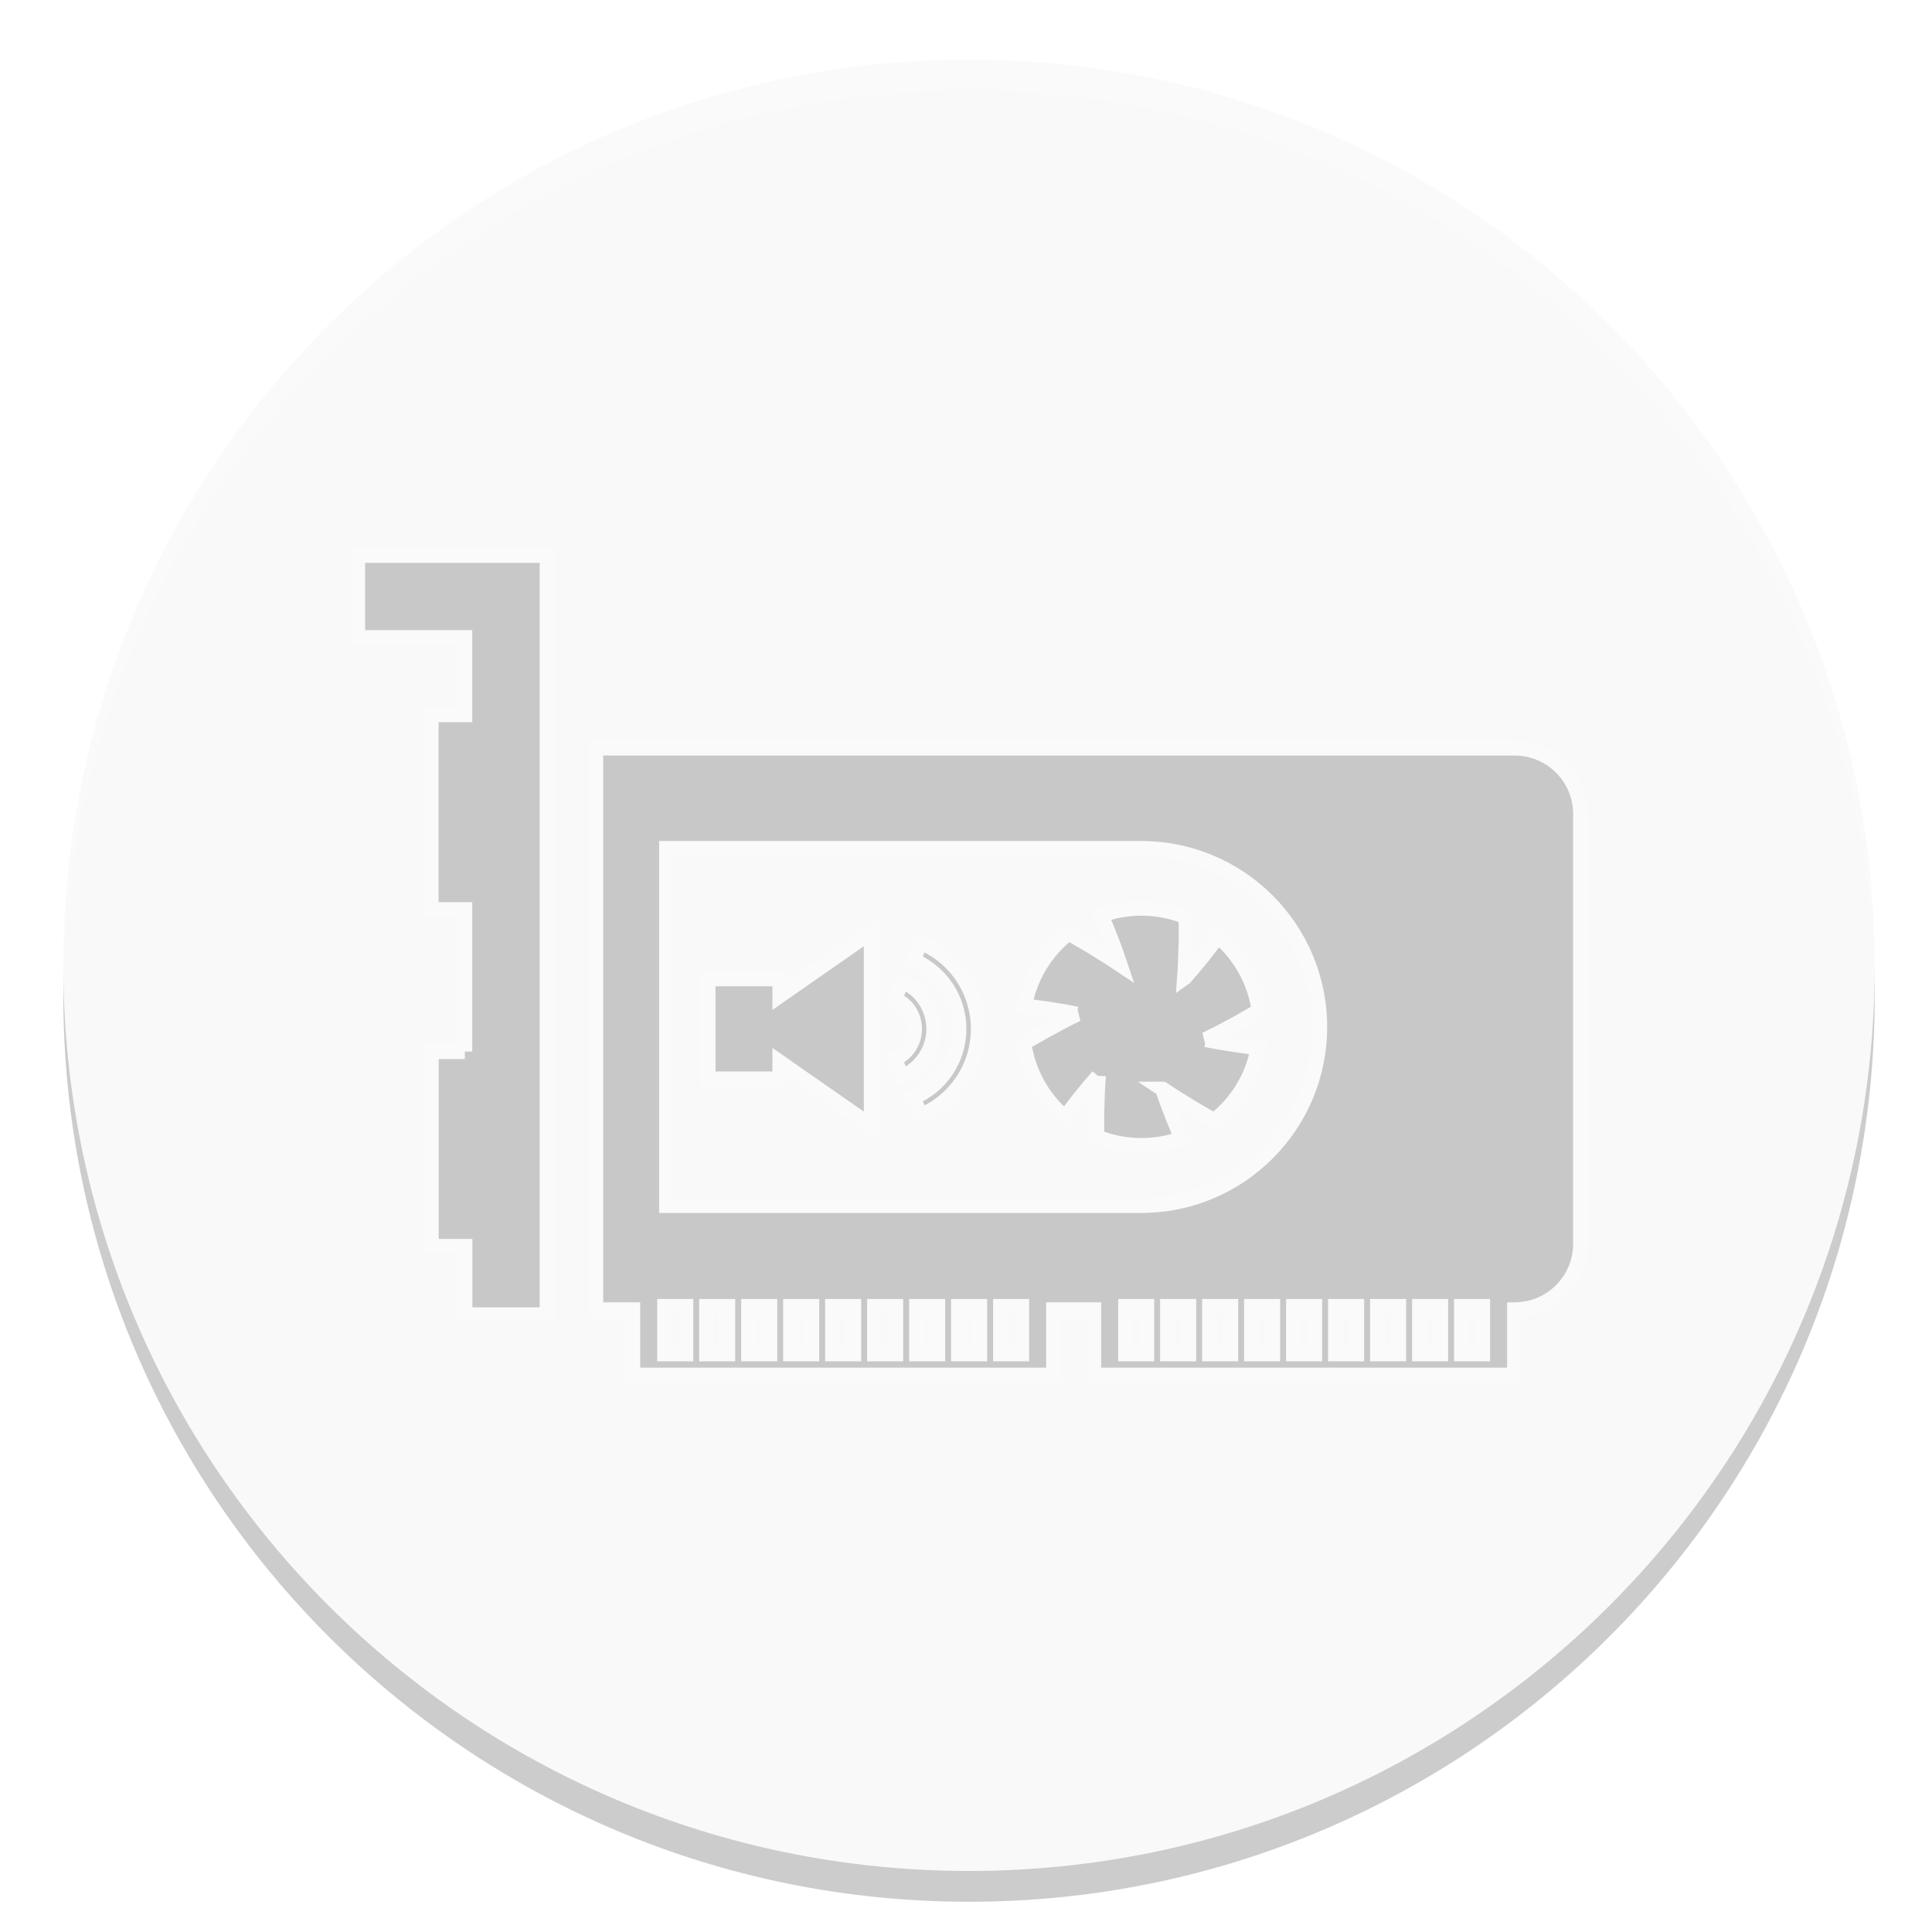
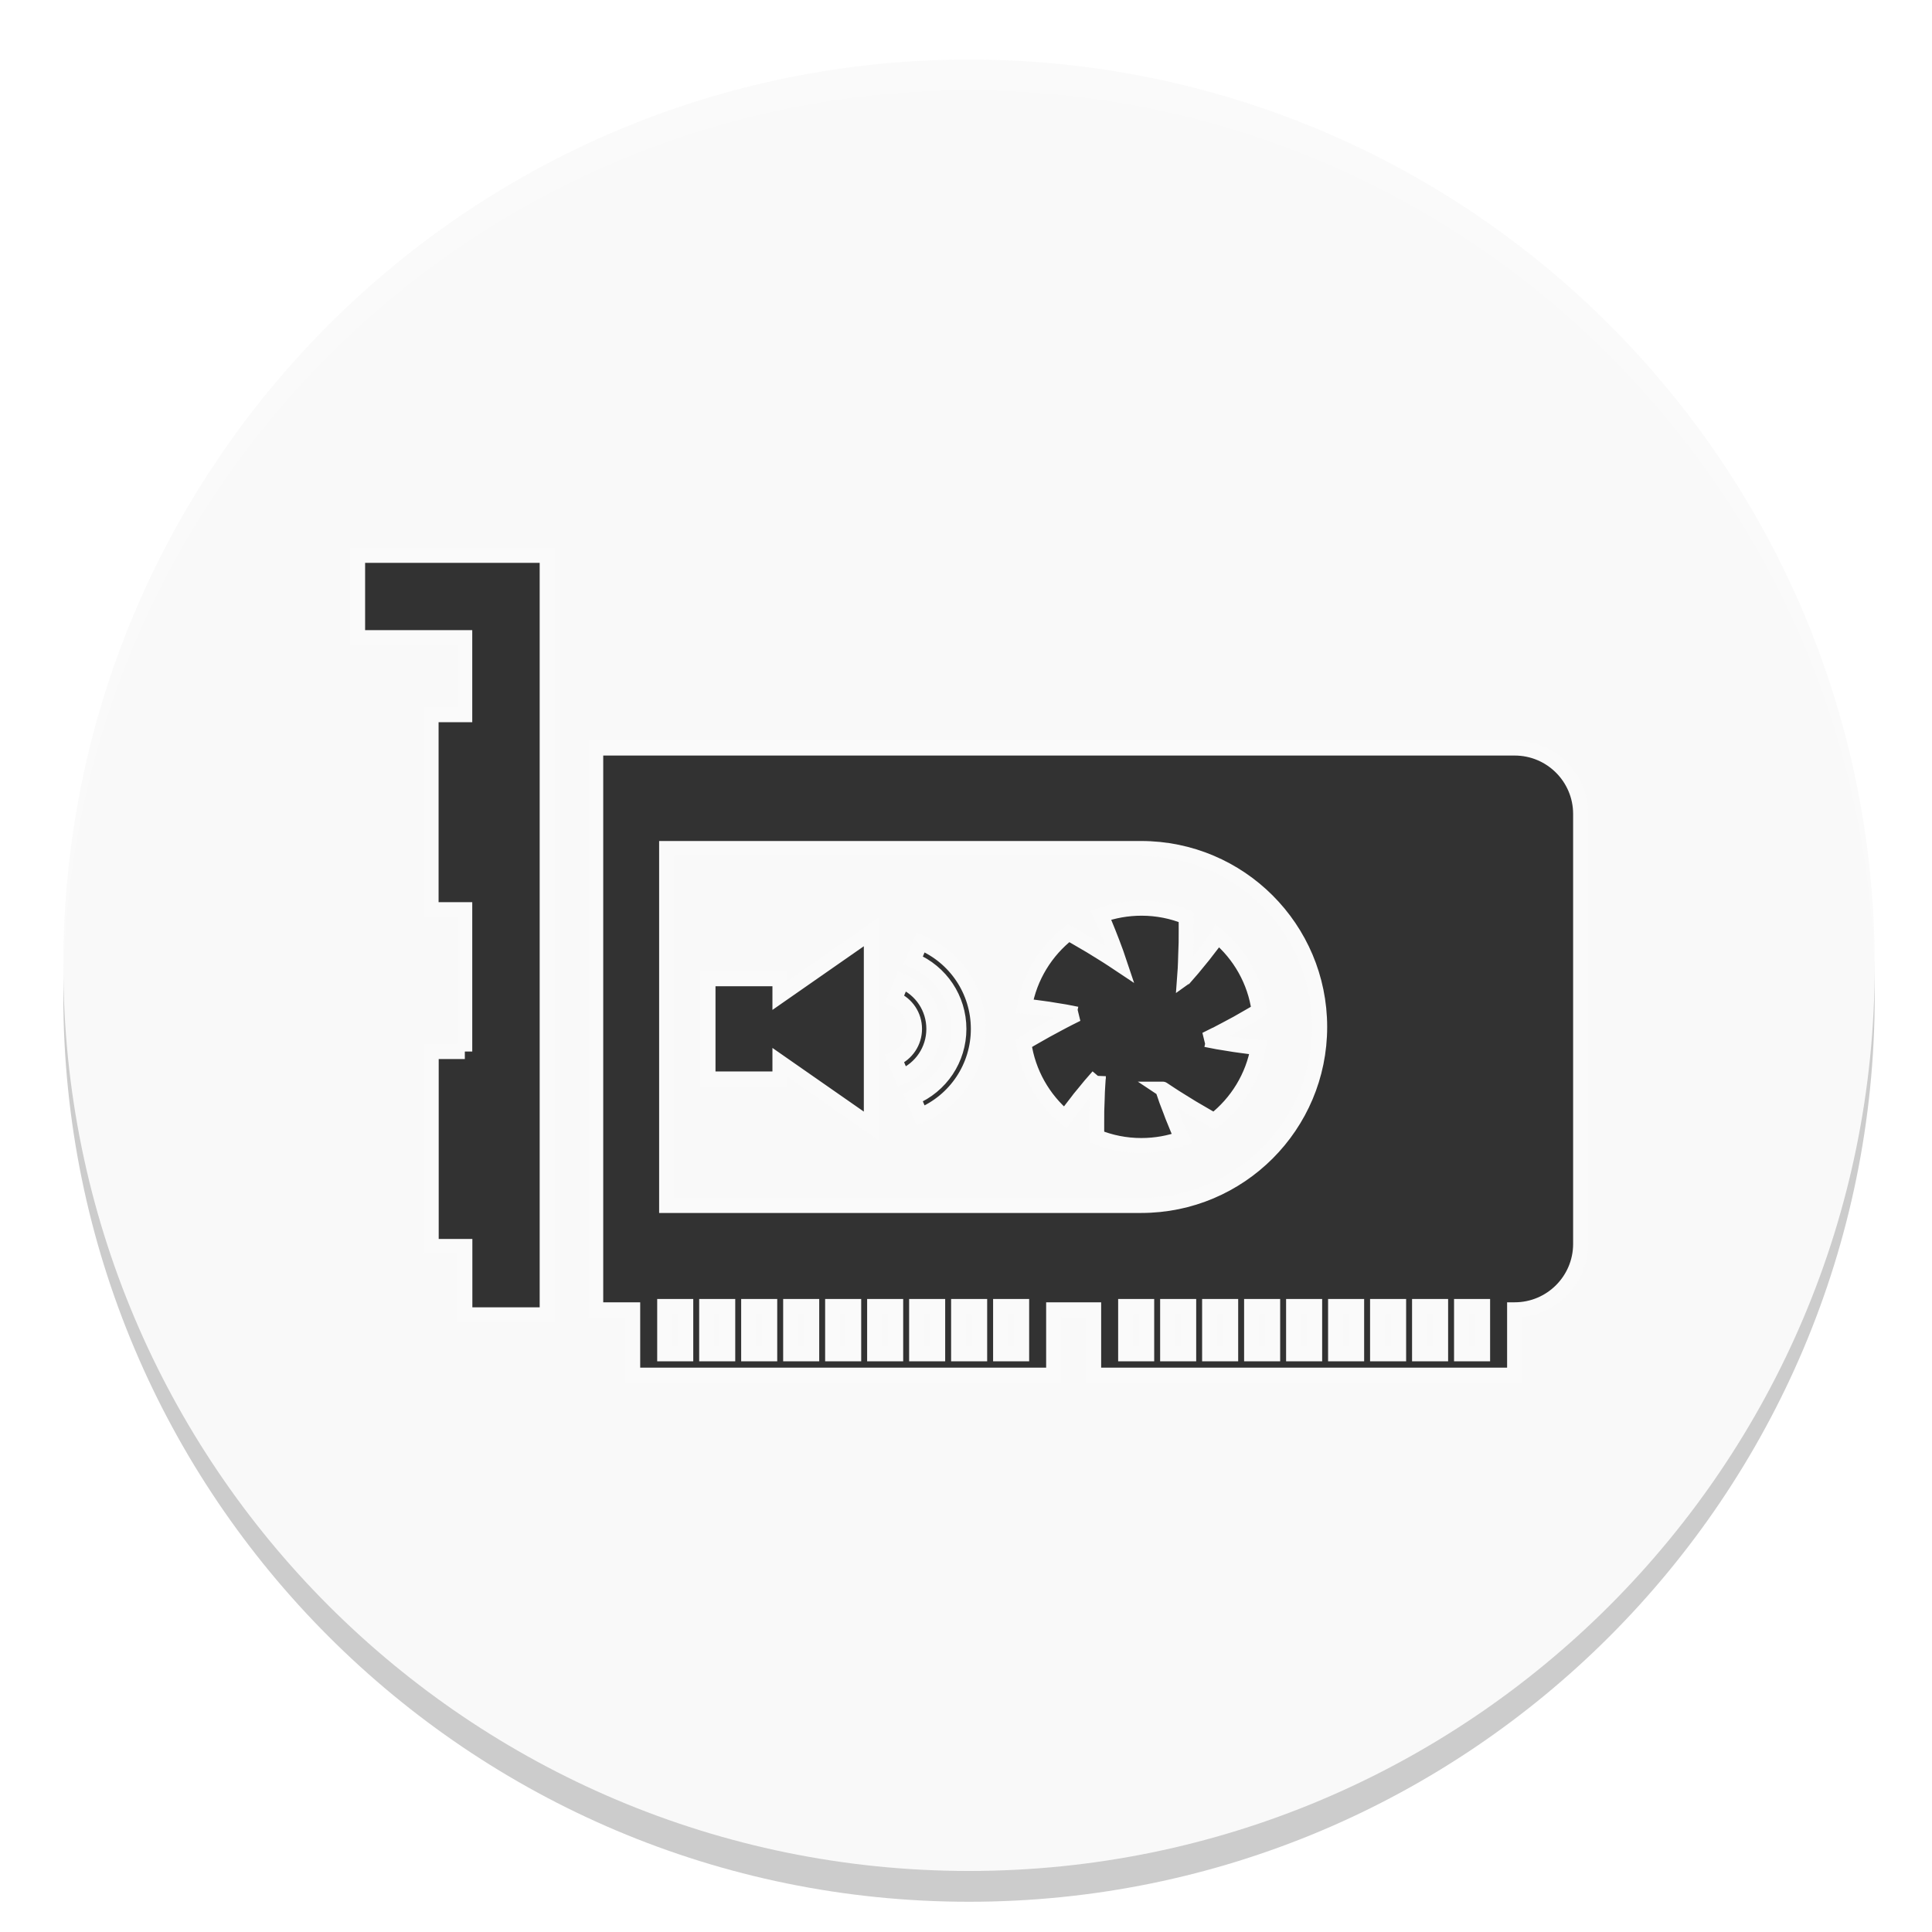
<svg xmlns="http://www.w3.org/2000/svg" xmlns:xlink="http://www.w3.org/1999/xlink" width="64" height="64" version="1.1" viewBox="0 0 16.933 16.933">
  <defs>
    <linearGradient id="b" x1="399.57" x2="399.57" y1="545.8" y2="517.8" gradientTransform="matrix(2.1429 0 0 2.1429 -826.36 -1107.5)" gradientUnits="userSpaceOnUse">
      <stop stop-color="#3889e9" offset="0" />
      <stop stop-color="#5ea5fb" offset="1" />
    </linearGradient>
    <linearGradient id="linearGradient1969" x1="399.57" x2="399.57" y1="545.8" y2="517.8" gradientTransform="matrix(.56696 0 0 .56696 -183.7 -310.54)" gradientUnits="userSpaceOnUse" xlink:href="#b" />
    <linearGradient id="linearGradient969" x1="399.57" x2="399.57" y1="545.8" y2="517.8" gradientTransform="matrix(.56696 0 0 .56696 -202.32 -310.09)" gradientUnits="userSpaceOnUse" xlink:href="#b" />
    <linearGradient id="linearGradient1006" x1="3.134" x2="13.854" y1="8.46" y2="8.46" gradientTransform="translate(-17.072 -.27904)" gradientUnits="userSpaceOnUse">
      <stop stop-color="#c8c8c8" offset="0" />
      <stop stop-color="#fafafa" offset="1" />
    </linearGradient>
  </defs>
  <circle cx="8.493" cy="8.73" r="7.938" opacity=".2" stroke-width=".14" />
  <circle cx="8.493" cy="8.46" r="7.938" fill="#fafafa" fill-opacity=".98" stroke-width=".14" />
  <g fill="#5e4aa6" stroke-width=".265">
    <circle cx="-330.35" cy="-328.38" r="0" />
    <circle cx="-39.434" cy="6.44" r="0" fill-rule="evenodd" />
    <circle cx="-306.9" cy="-332.28" r="0" />
  </g>
-   <path d="m13.276 6.556h-8.055v4.924h0.324v0.573h3.69v-0.573h0.35v0.573h3.69v-0.573h5.98e-4c0.319 0 0.578-0.259 0.578-0.578v-3.768c0-0.319-0.259-0.578-0.578-0.578zm-7.266 5.309h-0.184v-0.414h0.184zm0.368 0h-0.184v-0.414h0.184zm0.368 0h-0.184v-0.414h0.184zm0.368 0h-0.184v-0.414h0.184zm0.368 0h-0.184v-0.414h0.184zm0.368 0h-0.184v-0.414h0.184zm0.368 0h-0.184v-0.414h0.184zm0.368 0h-0.184v-0.414h0.184zm0.368 0h-0.184v-0.414h0.184zm1.096 0h-0.184v-0.414h0.184zm0.368 0h-0.184v-0.414h0.184zm0.368 0h-0.184v-0.414h0.184zm0.368 0h-0.184v-0.414h0.184zm0.368 0h-0.184v-0.414h0.184zm-1.52-1.3h-4.159v-3.128h4.159c0.864 0 1.564 0.701 1.564 1.564 0 0.863-0.7 1.564-1.564 1.564zm1.888 1.3h-0.184v-0.414h0.184zm0.368 0h-0.184v-0.414h0.184zm0.368 0h-0.184v-0.414h0.184zm0.368 0h-0.184v-0.414h0.184zm-8.921-2.649v-1.243h-0.295v-1.709h0.295v-0.675h-0.939v-0.722h1.662v6.657h-0.722v-0.599h-0.295v-1.709h0.295zm6.566-0.14c-0.024 0.012-0.047 0.023-0.07 0.035h5.52e-4c0.034 0.007 0.069 0.014 0.103 0.02 0.034 0.006 0.067 0.011 0.099 0.016 0.032 0.005 0.063 0.011 0.092 0.014 0.029 0.004 0.057 0.008 0.082 0.011 0.025 0.003 0.048 0.005 0.068 0.007 0.005 9.2e-5 0.009 7.36e-4 0.014 0.001-0.045 0.259-0.186 0.485-0.385 0.641-0.002-9.66e-4 -0.004-0.002-0.007-0.003-0.03-0.016-0.06-0.034-0.091-0.052-0.031-0.018-0.063-0.037-0.096-0.056-0.032-0.02-0.064-0.04-0.097-0.06-0.032-0.02-0.065-0.04-0.096-0.061-0.022-0.015-0.044-0.029-0.065-0.043 9.2e-5 0 1.84e-4 9.2e-5 1.84e-4 2.3e-4 0.011 0.033 0.023 0.067 0.034 0.099 0.012 0.032 0.024 0.064 0.036 0.094 0.011 0.03 0.022 0.06 0.034 0.087 0.011 0.027 0.022 0.053 0.031 0.076 0.01 0.023 0.019 0.044 0.028 0.063 0.002 0.005 0.004 0.009 0.006 0.013-0.111 0.04-0.231 0.062-0.357 0.062-0.138 0-0.27-0.027-0.39-0.076 0-0.003-4.6e-5 -0.005-9.2e-5 -0.008-0.001-0.034-0.001-0.069-9.2e-4 -0.105 1.84e-4 -0.036 2.76e-4 -0.073 4.6e-4 -0.112 0.001-0.037 0.002-0.076 0.004-0.114 0.001-0.038 0.002-0.076 0.005-0.114 0.002-0.027 0.003-0.053 0.005-0.079 0 9.2e-5 -9.2e-5 3.22e-4 -9.2e-5 4.14e-4 -0.023 0.027-0.046 0.053-0.069 0.079-0.022 0.027-0.043 0.053-0.064 0.078-0.021 0.025-0.041 0.049-0.058 0.073-0.018 0.023-0.035 0.045-0.051 0.066-0.015 0.02-0.028 0.039-0.04 0.055-0.003 0.004-0.005 0.008-0.008 0.012-0.193-0.162-0.326-0.392-0.363-0.653 0.002-0.002 0.004-0.003 0.007-0.004 0.028-0.018 0.059-0.035 0.09-0.053 0.031-0.018 0.064-0.036 0.097-0.055 0.033-0.018 0.067-0.036 0.1-0.054 0.034-0.018 0.067-0.036 0.101-0.053 0.024-0.012 0.047-0.023 0.07-0.035h-5.521e-4c-0.035-0.007-0.069-0.014-0.103-0.02-0.034-0.006-0.067-0.011-0.099-0.016-0.032-0.005-0.063-0.011-0.092-0.014-0.029-0.004-0.057-0.008-0.082-0.011-0.025-0.003-0.048-0.005-0.068-0.007-0.005-4.6e-5 -0.01-6.9e-4 -0.014-0.001 0.045-0.259 0.186-0.485 0.385-0.641 0.002 0.001 0.004 0.002 0.007 0.003 0.03 0.016 0.06 0.034 0.091 0.052 0.031 0.018 0.064 0.037 0.096 0.056 0.032 0.02 0.064 0.04 0.097 0.06 0.032 0.02 0.065 0.04 0.096 0.061 0.022 0.015 0.044 0.029 0.065 0.043-0.011-0.033-0.023-0.067-0.034-0.099-0.012-0.032-0.024-0.063-0.035-0.094-0.011-0.03-0.023-0.06-0.034-0.087-0.011-0.027-0.022-0.053-0.031-0.076-0.01-0.023-0.02-0.044-0.028-0.063-0.002-0.005-0.004-0.009-0.006-0.013 0.111-0.04 0.231-0.062 0.357-0.062 0.138 0 0.27 0.027 0.39 0.076 9.2e-5 0.003 1.84e-4 0.005 1.84e-4 0.008 0.001 0.034 0.001 0.069 9.66e-4 0.105-1.84e-4 0.036-3.68e-4 0.073-5.52e-4 0.112-0.001 0.037-0.002 0.076-0.004 0.114-0.001 0.038-0.002 0.076-0.004 0.114-0.002 0.027-0.003 0.053-0.005 0.079 1.84e-4 -1.38e-4 2.76e-4 -2.76e-4 3.68e-4 -2.76e-4 0.023-0.027 0.046-0.053 0.069-0.079 0.022-0.027 0.043-0.053 0.064-0.078 0.021-0.025 0.041-0.05 0.058-0.073 0.018-0.023 0.035-0.045 0.051-0.066 0.015-0.02 0.028-0.039 0.04-0.055 0.003-0.004 0.006-0.008 0.008-0.012 0.193 0.162 0.326 0.392 0.362 0.653-0.002 0.002-0.004 0.003-0.007 0.004-0.028 0.018-0.059 0.035-0.09 0.053-0.031 0.018-0.064 0.036-0.096 0.055-0.033 0.018-0.067 0.036-0.101 0.054-0.034 0.017-0.067 0.036-0.1 0.053zm-3.803-0.351 0.801-0.558v1.702l-0.801-0.558v0.146h-0.631v-0.879h0.631zm1.07 0.712-0.066-0.157c0.106-0.044 0.175-0.147 0.175-0.262s-0.068-0.218-0.175-0.262l0.066-0.157c0.17 0.071 0.279 0.235 0.279 0.419 4.6e-5 0.184-0.11 0.348-0.279 0.419zm0.669-0.419c0 0.333-0.199 0.631-0.506 0.759l-0.066-0.157c0.244-0.102 0.401-0.338 0.401-0.602 0-0.264-0.158-0.5-0.401-0.602l0.066-0.157c0.307 0.128 0.506 0.426 0.506 0.759z" fill="#c8c8c8" stroke="url(#linearGradient1006)" stroke-width=".132" />
+   <path d="m13.276 6.556h-8.055v4.924h0.324v0.573h3.69v-0.573h0.35v0.573h3.69v-0.573h5.98e-4c0.319 0 0.578-0.259 0.578-0.578v-3.768c0-0.319-0.259-0.578-0.578-0.578zm-7.266 5.309h-0.184v-0.414h0.184zm0.368 0h-0.184v-0.414h0.184zm0.368 0h-0.184v-0.414h0.184zm0.368 0h-0.184v-0.414h0.184zm0.368 0h-0.184v-0.414h0.184zm0.368 0h-0.184v-0.414h0.184zm0.368 0h-0.184v-0.414h0.184zm0.368 0h-0.184v-0.414h0.184zm0.368 0h-0.184v-0.414h0.184zm1.096 0h-0.184v-0.414h0.184zm0.368 0h-0.184v-0.414h0.184zm0.368 0h-0.184v-0.414h0.184zm0.368 0h-0.184v-0.414h0.184zm0.368 0h-0.184v-0.414h0.184zm-1.52-1.3h-4.159v-3.128h4.159c0.864 0 1.564 0.701 1.564 1.564 0 0.863-0.7 1.564-1.564 1.564zm1.888 1.3h-0.184v-0.414h0.184zm0.368 0h-0.184v-0.414h0.184zm0.368 0h-0.184v-0.414h0.184zm0.368 0h-0.184v-0.414h0.184zm-8.921-2.649v-1.243h-0.295v-1.709h0.295v-0.675h-0.939v-0.722h1.662v6.657h-0.722v-0.599h-0.295v-1.709h0.295zm6.566-0.14c-0.024 0.012-0.047 0.023-0.07 0.035h5.52e-4c0.034 0.007 0.069 0.014 0.103 0.02 0.034 0.006 0.067 0.011 0.099 0.016 0.032 0.005 0.063 0.011 0.092 0.014 0.029 0.004 0.057 0.008 0.082 0.011 0.025 0.003 0.048 0.005 0.068 0.007 0.005 9.2e-5 0.009 7.36e-4 0.014 0.001-0.045 0.259-0.186 0.485-0.385 0.641-0.002-9.66e-4 -0.004-0.002-0.007-0.003-0.03-0.016-0.06-0.034-0.091-0.052-0.031-0.018-0.063-0.037-0.096-0.056-0.032-0.02-0.064-0.04-0.097-0.06-0.032-0.02-0.065-0.04-0.096-0.061-0.022-0.015-0.044-0.029-0.065-0.043 9.2e-5 0 1.84e-4 9.2e-5 1.84e-4 2.3e-4 0.011 0.033 0.023 0.067 0.034 0.099 0.012 0.032 0.024 0.064 0.036 0.094 0.011 0.03 0.022 0.06 0.034 0.087 0.011 0.027 0.022 0.053 0.031 0.076 0.01 0.023 0.019 0.044 0.028 0.063 0.002 0.005 0.004 0.009 0.006 0.013-0.111 0.04-0.231 0.062-0.357 0.062-0.138 0-0.27-0.027-0.39-0.076 0-0.003-4.6e-5 -0.005-9.2e-5 -0.008-0.001-0.034-0.001-0.069-9.2e-4 -0.105 1.84e-4 -0.036 2.76e-4 -0.073 4.6e-4 -0.112 0.001-0.037 0.002-0.076 0.004-0.114 0.001-0.038 0.002-0.076 0.005-0.114 0.002-0.027 0.003-0.053 0.005-0.079 0 9.2e-5 -9.2e-5 3.22e-4 -9.2e-5 4.14e-4 -0.023 0.027-0.046 0.053-0.069 0.079-0.022 0.027-0.043 0.053-0.064 0.078-0.021 0.025-0.041 0.049-0.058 0.073-0.018 0.023-0.035 0.045-0.051 0.066-0.015 0.02-0.028 0.039-0.04 0.055-0.003 0.004-0.005 0.008-0.008 0.012-0.193-0.162-0.326-0.392-0.363-0.653 0.002-0.002 0.004-0.003 0.007-0.004 0.028-0.018 0.059-0.035 0.09-0.053 0.031-0.018 0.064-0.036 0.097-0.055 0.033-0.018 0.067-0.036 0.1-0.054 0.034-0.018 0.067-0.036 0.101-0.053 0.024-0.012 0.047-0.023 0.07-0.035h-5.521e-4c-0.035-0.007-0.069-0.014-0.103-0.02-0.034-0.006-0.067-0.011-0.099-0.016-0.032-0.005-0.063-0.011-0.092-0.014-0.029-0.004-0.057-0.008-0.082-0.011-0.025-0.003-0.048-0.005-0.068-0.007-0.005-4.6e-5 -0.01-6.9e-4 -0.014-0.001 0.045-0.259 0.186-0.485 0.385-0.641 0.002 0.001 0.004 0.002 0.007 0.003 0.03 0.016 0.06 0.034 0.091 0.052 0.031 0.018 0.064 0.037 0.096 0.056 0.032 0.02 0.064 0.04 0.097 0.06 0.032 0.02 0.065 0.04 0.096 0.061 0.022 0.015 0.044 0.029 0.065 0.043-0.011-0.033-0.023-0.067-0.034-0.099-0.012-0.032-0.024-0.063-0.035-0.094-0.011-0.03-0.023-0.06-0.034-0.087-0.011-0.027-0.022-0.053-0.031-0.076-0.01-0.023-0.02-0.044-0.028-0.063-0.002-0.005-0.004-0.009-0.006-0.013 0.111-0.04 0.231-0.062 0.357-0.062 0.138 0 0.27 0.027 0.39 0.076 9.2e-5 0.003 1.84e-4 0.005 1.84e-4 0.008 0.001 0.034 0.001 0.069 9.66e-4 0.105-1.84e-4 0.036-3.68e-4 0.073-5.52e-4 0.112-0.001 0.037-0.002 0.076-0.004 0.114-0.001 0.038-0.002 0.076-0.004 0.114-0.002 0.027-0.003 0.053-0.005 0.079 1.84e-4 -1.38e-4 2.76e-4 -2.76e-4 3.68e-4 -2.76e-4 0.023-0.027 0.046-0.053 0.069-0.079 0.022-0.027 0.043-0.053 0.064-0.078 0.021-0.025 0.041-0.05 0.058-0.073 0.018-0.023 0.035-0.045 0.051-0.066 0.015-0.02 0.028-0.039 0.04-0.055 0.003-0.004 0.006-0.008 0.008-0.012 0.193 0.162 0.326 0.392 0.362 0.653-0.002 0.002-0.004 0.003-0.007 0.004-0.028 0.018-0.059 0.035-0.09 0.053-0.031 0.018-0.064 0.036-0.096 0.055-0.033 0.018-0.067 0.036-0.101 0.054-0.034 0.017-0.067 0.036-0.1 0.053zm-3.803-0.351 0.801-0.558v1.702l-0.801-0.558v0.146h-0.631v-0.879h0.631zm1.07 0.712-0.066-0.157c0.106-0.044 0.175-0.147 0.175-0.262s-0.068-0.218-0.175-0.262l0.066-0.157c0.17 0.071 0.279 0.235 0.279 0.419 4.6e-5 0.184-0.11 0.348-0.279 0.419zm0.669-0.419c0 0.333-0.199 0.631-0.506 0.759l-0.066-0.157c0.244-0.102 0.401-0.338 0.401-0.602s-0.158-0.5-0.401-0.602l0.066-0.157c0.307 0.128 0.506 0.426 0.506 0.759z" fill="#323232" stroke="url(#linearGradient1006)" stroke-width=".132" />
  <g stroke-width=".416">
    <circle cx="24.785" cy="-8.593" r="7.938" fill-opacity="0" />
    <circle cx="24.785" cy="-8.593" r="0" fill="url(#linearGradient969)" />
    <circle cx="43.408" cy="-9.036" r="0" fill="url(#linearGradient1969)" />
  </g>
</svg>
